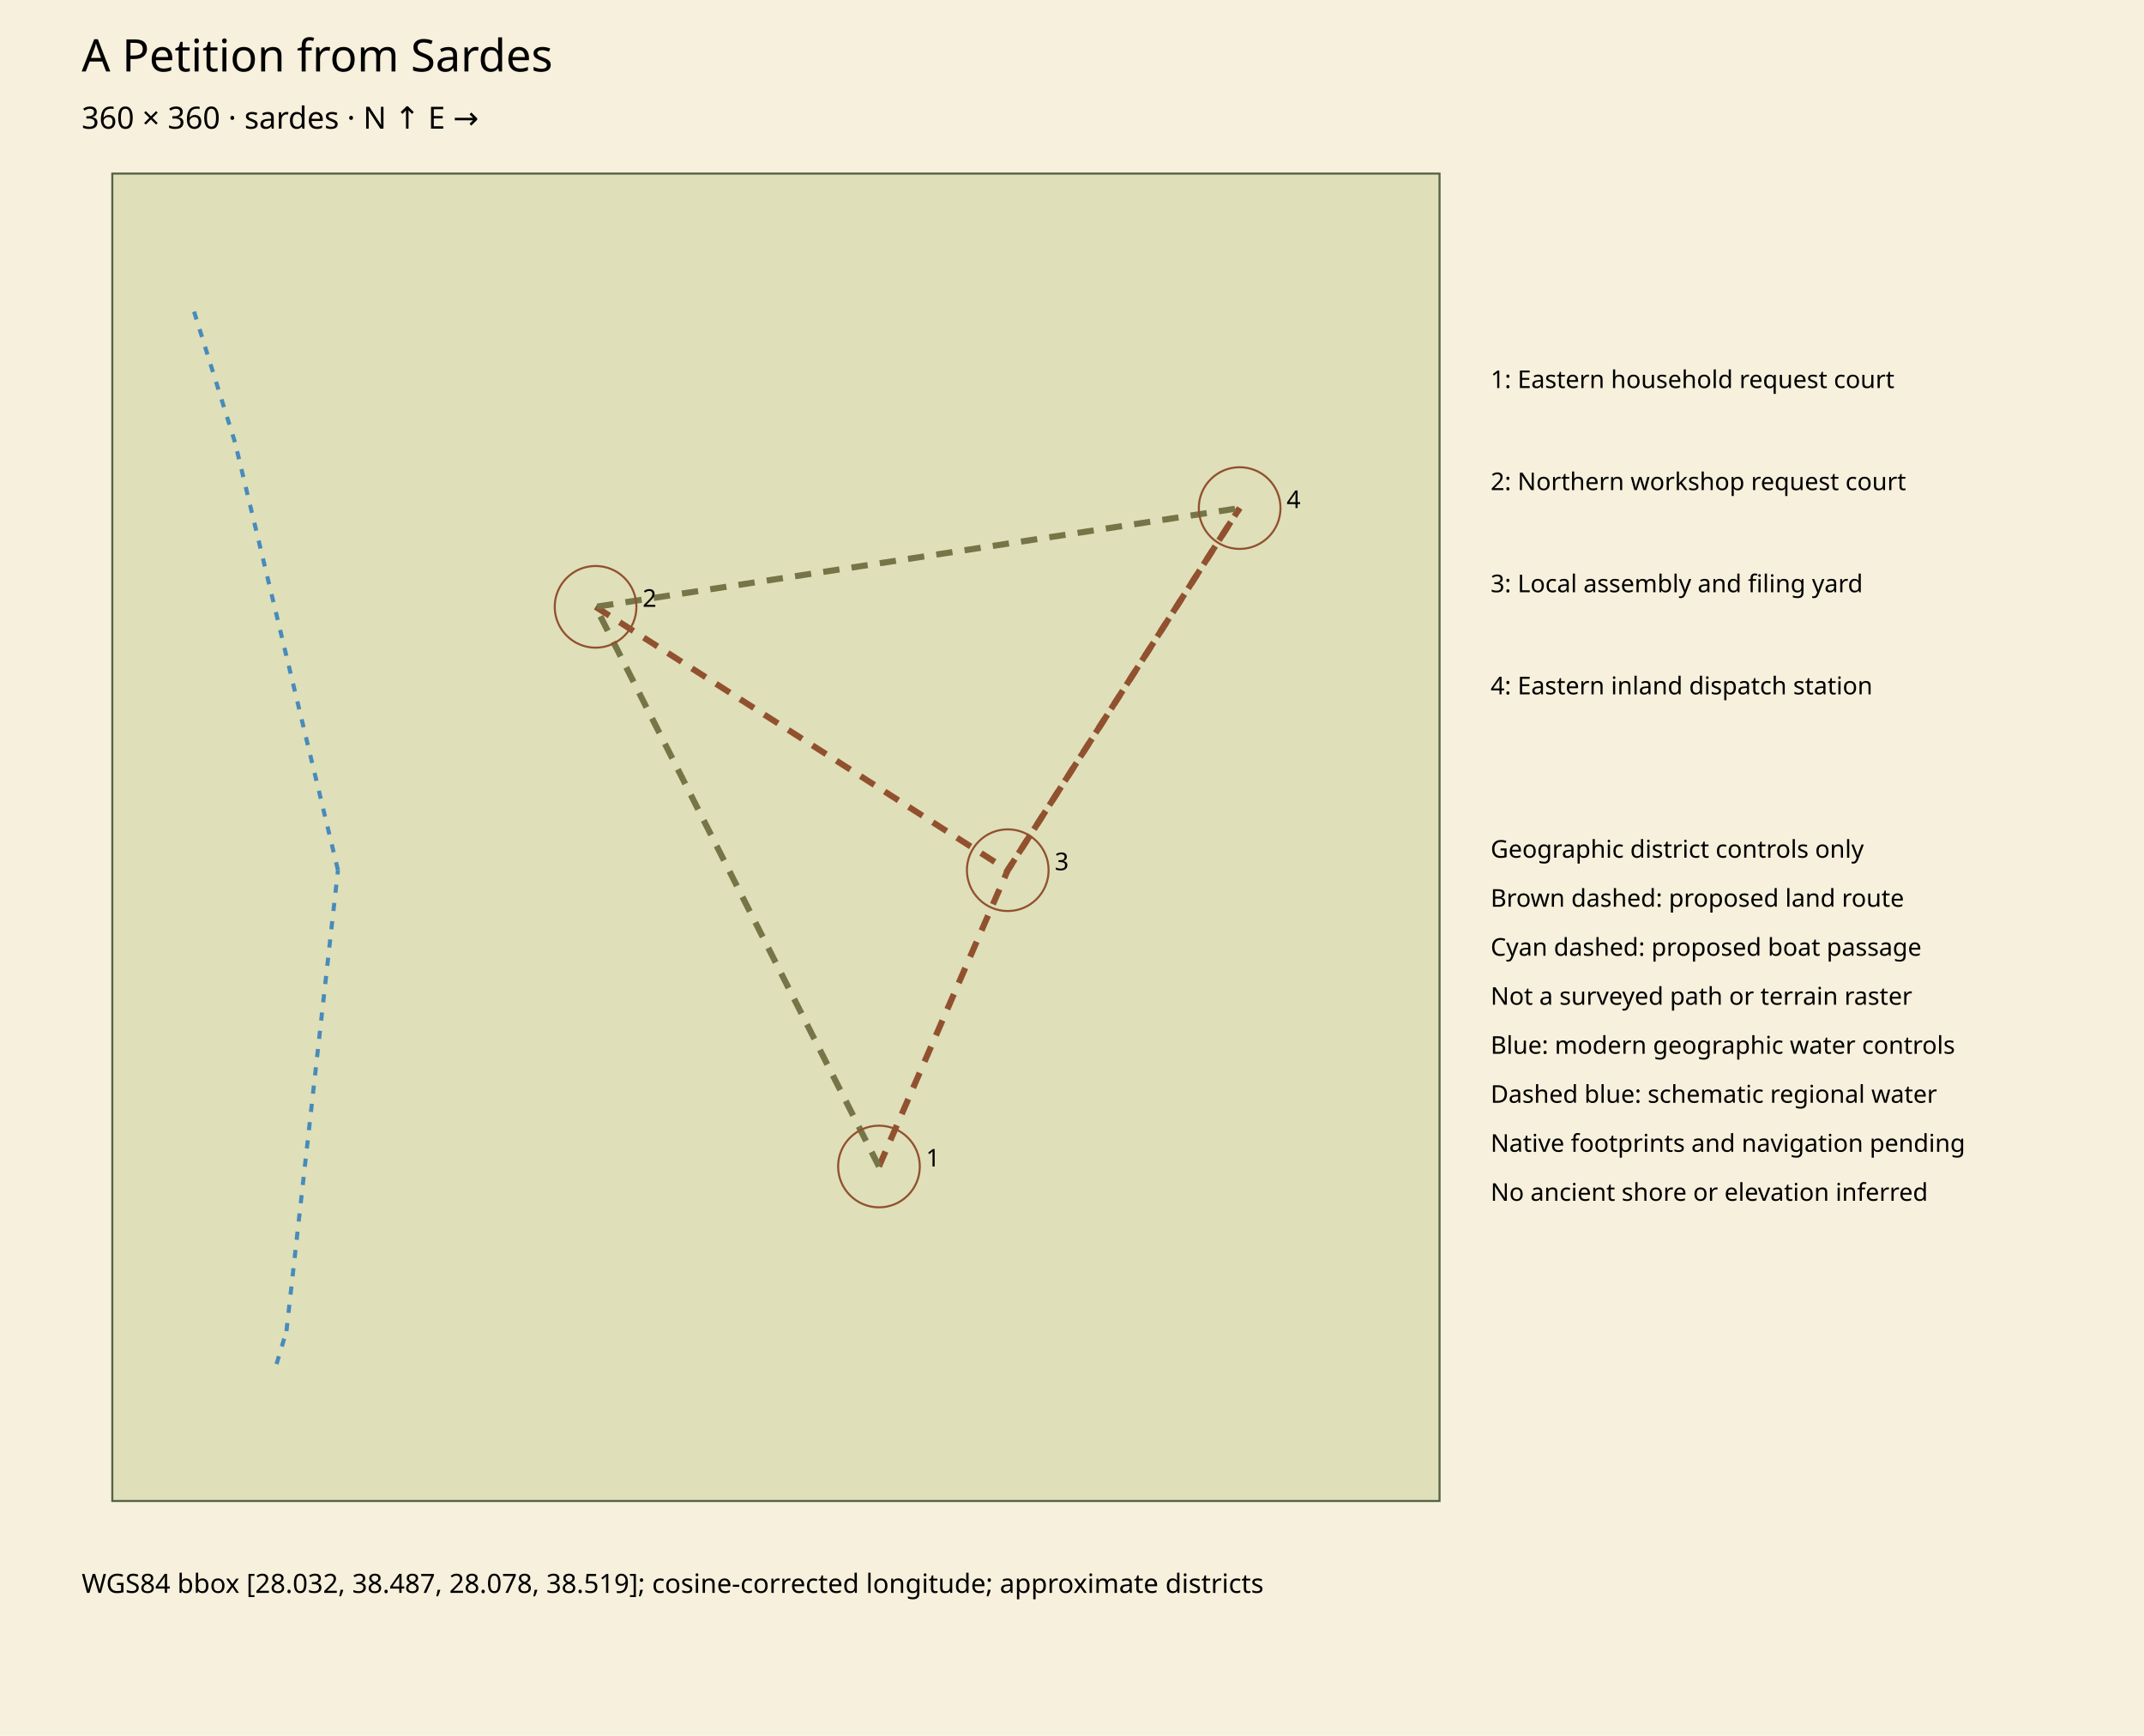
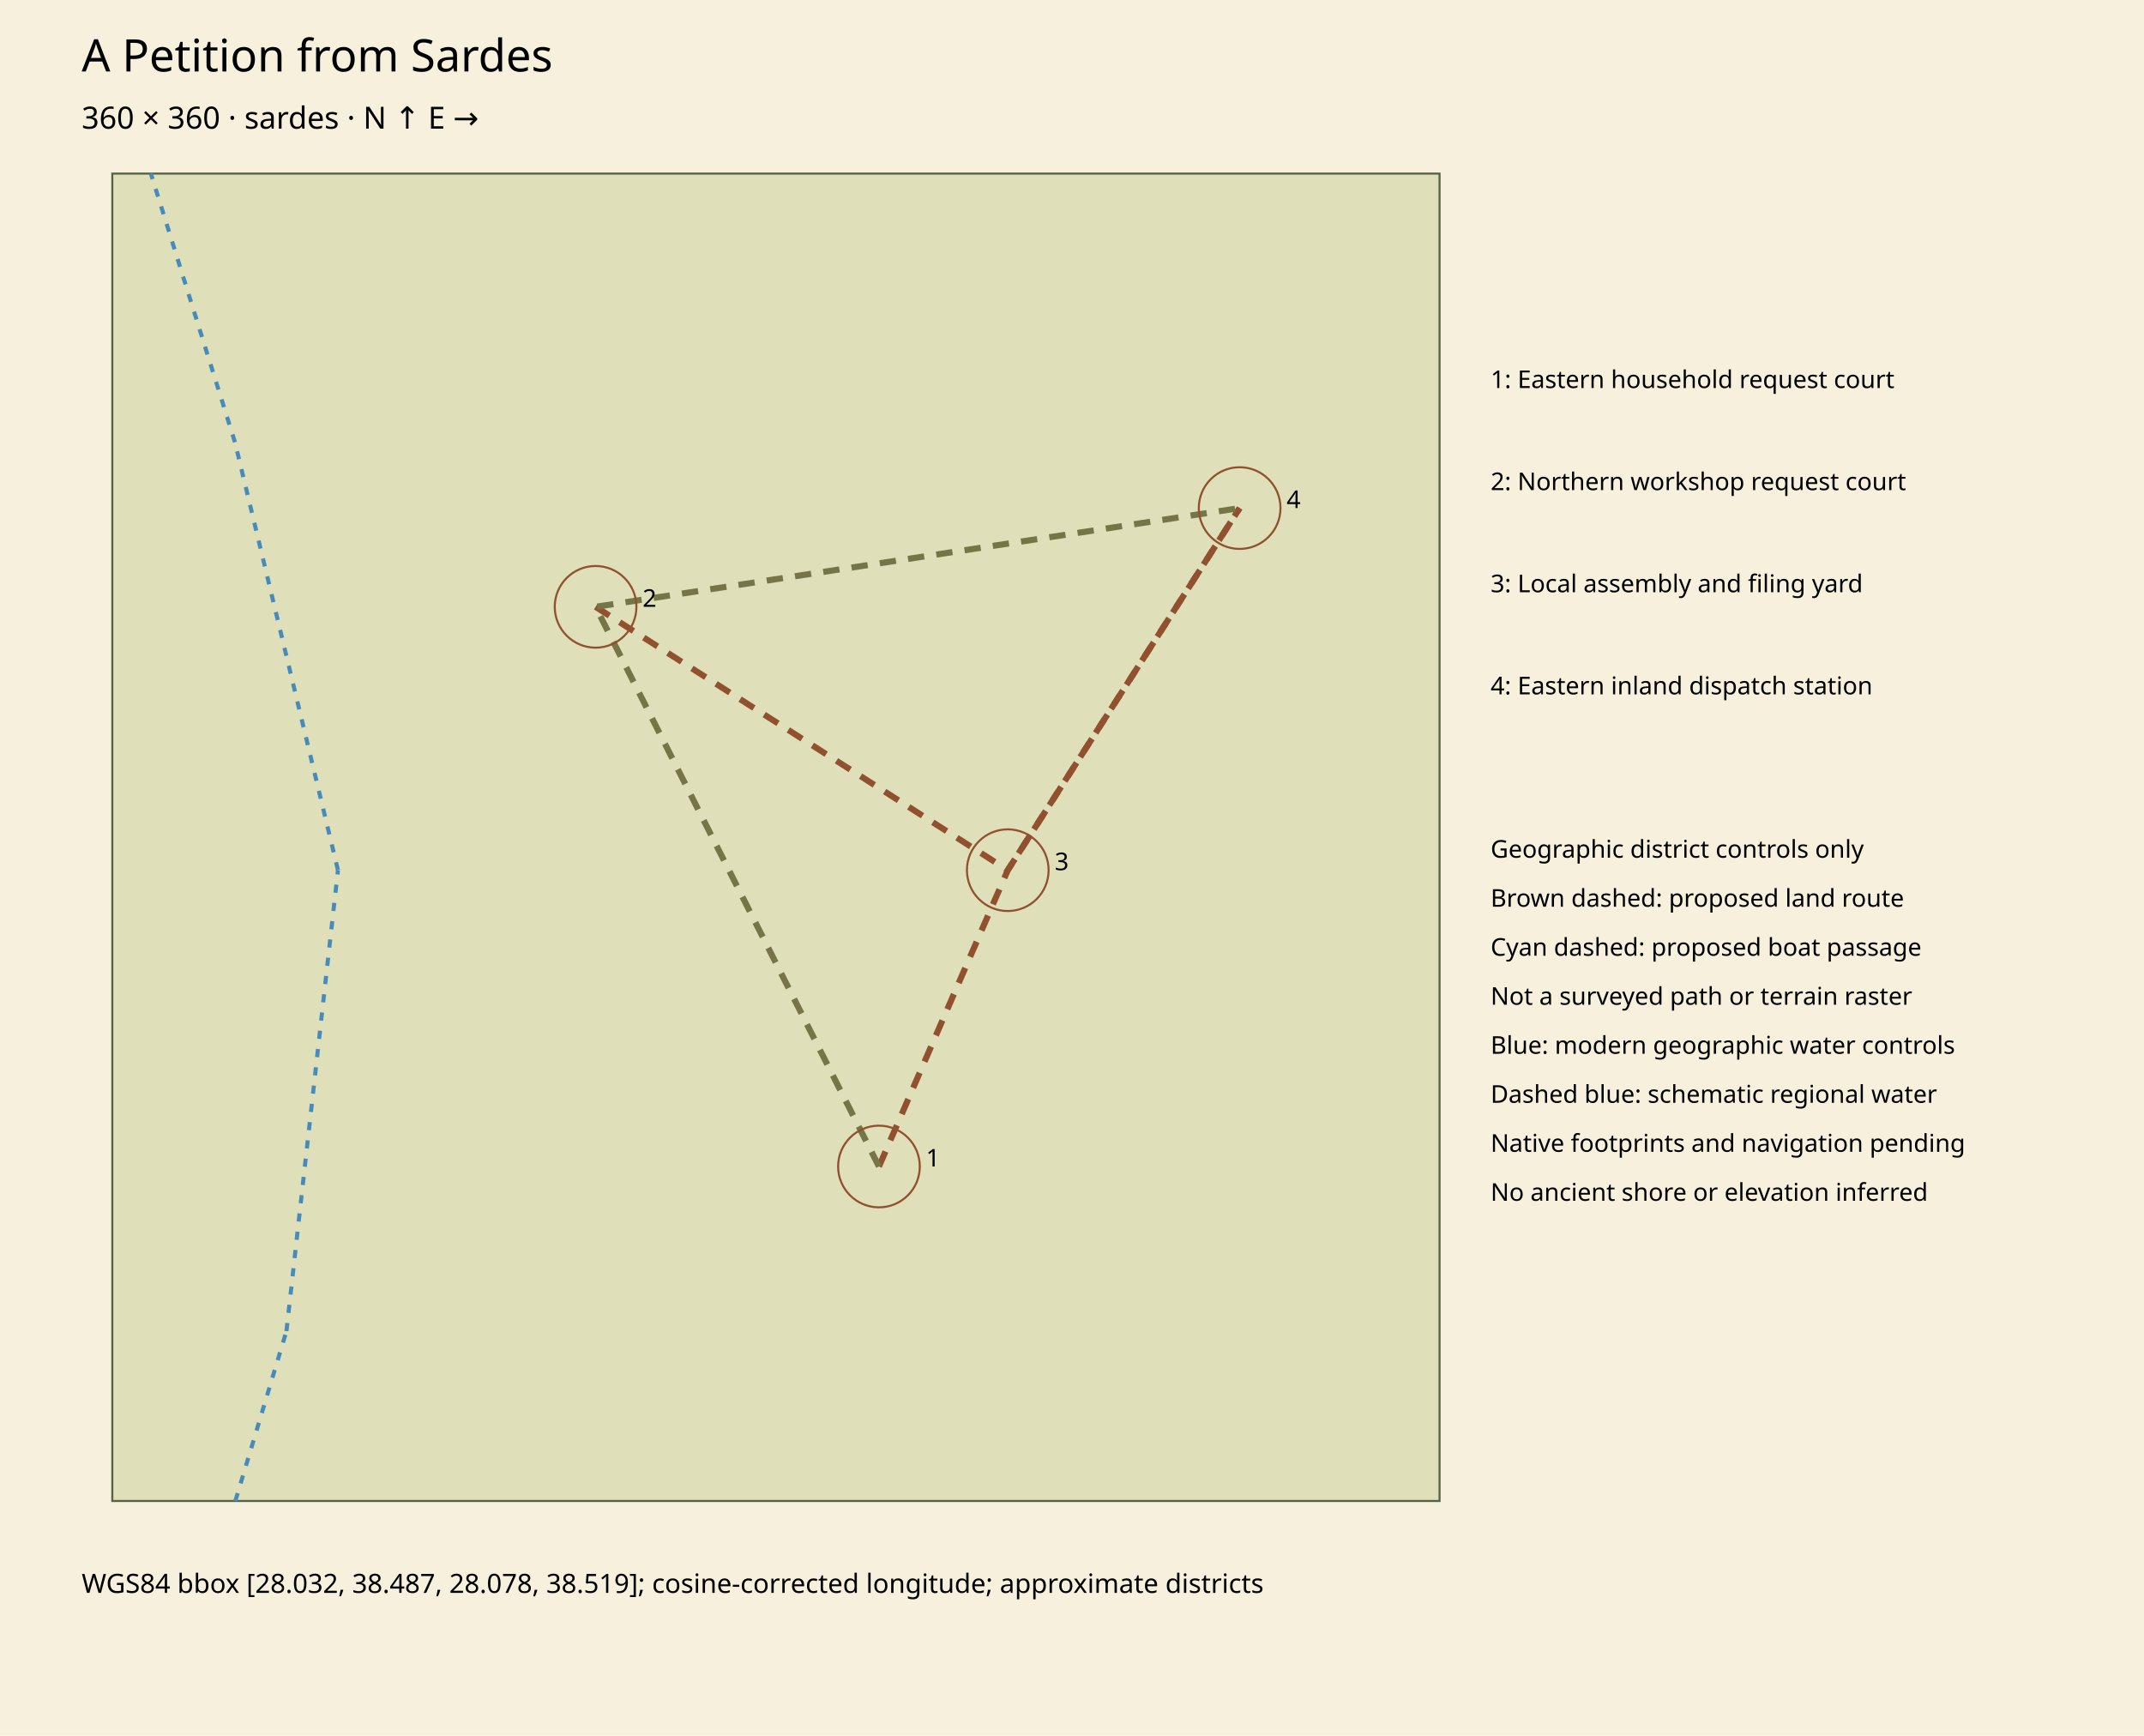
<svg xmlns="http://www.w3.org/2000/svg" viewBox="0 0 1050 850" role="img" aria-label="A Petition from Sardes geographic districts">
  <rect width="1050" height="850" fill="#f6f0dc" />
  <rect x="55" y="85" width="650" height="650" fill="#dfdfba" stroke="#556344" />
  <text x="40" y="35" font-family="sans-serif" font-size="22">A Petition from Sardes</text>
  <text x="40" y="63" font-family="sans-serif" font-size="15">360 × 360 · sardes · N ↑ E →</text>
-   <polyline data-control="schematic-water" points="135.43,667.95 140.28,651.82" fill="none" stroke="#478bba" stroke-width="2" stroke-dasharray="4 5" />
+   <polyline data-control="schematic-water" points="115.26,735.00 140.28,651.82" fill="none" stroke="#478bba" stroke-width="2" stroke-dasharray="4 5" />
  <polyline data-control="schematic-water" points="140.28,651.82 165.52,426.11" fill="none" stroke="#478bba" stroke-width="2" stroke-dasharray="4 5" />
  <polyline data-control="schematic-water" points="165.52,426.11 115.06,216.54" fill="none" stroke="#478bba" stroke-width="2" stroke-dasharray="4 5" />
-   <polyline data-control="schematic-water" points="115.06,216.54 94.87,152.05" fill="none" stroke="#478bba" stroke-width="2" stroke-dasharray="4 5" />
+   <polyline data-control="schematic-water" points="115.06,216.54 73.88,85.00" fill="none" stroke="#478bba" stroke-width="2" stroke-dasharray="4 5" />
  <polyline data-corridor="household-road" points="430.46,571.21 493.54,426.11 607.10,248.79" fill="none" stroke="#91512f" stroke-width="3" stroke-dasharray="8 6" />
  <polyline data-corridor="workshop-road" points="291.68,297.15 493.54,426.11 607.10,248.79" fill="none" stroke="#91512f" stroke-width="3" stroke-dasharray="8 6" />
  <polyline data-corridor="relief" points="430.46,571.21 291.68,297.15 607.10,248.79" fill="none" stroke="#757547" stroke-width="3" stroke-dasharray="8 6" />
  <circle cx="430.46" cy="571.21" r="20" fill="none" stroke="#91512f" />
  <text x="453.46" y="571.21" font-family="sans-serif">1</text>
  <text x="730" y="190" font-family="sans-serif" font-size="12">1: Eastern household request court</text>
  <circle cx="291.68" cy="297.15" r="20" fill="none" stroke="#91512f" />
  <text x="314.68" y="297.15" font-family="sans-serif">2</text>
  <text x="730" y="240" font-family="sans-serif" font-size="12">2: Northern workshop request court</text>
  <circle cx="493.54" cy="426.11" r="20" fill="none" stroke="#91512f" />
  <text x="516.54" y="426.11" font-family="sans-serif">3</text>
  <text x="730" y="290" font-family="sans-serif" font-size="12">3: Local assembly and filing yard</text>
  <circle cx="607.10" cy="248.79" r="20" fill="none" stroke="#91512f" />
  <text x="630.10" y="248.79" font-family="sans-serif">4</text>
  <text x="730" y="340" font-family="sans-serif" font-size="12">4: Eastern inland dispatch station</text>
  <text x="730" y="420" font-family="sans-serif" font-size="12">Geographic district controls only</text>
  <text x="730" y="444" font-family="sans-serif" font-size="12">Brown dashed: proposed land route</text>
  <text x="730" y="468" font-family="sans-serif" font-size="12">Cyan dashed: proposed boat passage</text>
  <text x="730" y="492" font-family="sans-serif" font-size="12">Not a surveyed path or terrain raster</text>
  <text x="730" y="516" font-family="sans-serif" font-size="12">Blue: modern geographic water controls</text>
  <text x="730" y="540" font-family="sans-serif" font-size="12">Dashed blue: schematic regional water</text>
  <text x="730" y="564" font-family="sans-serif" font-size="12">Native footprints and navigation pending</text>
  <text x="730" y="588" font-family="sans-serif" font-size="12">No ancient shore or elevation inferred</text>
  <text x="40" y="780" font-family="sans-serif" font-size="13">WGS84 bbox [28.032, 38.487, 28.078, 38.519]; cosine-corrected longitude; approximate districts</text>
</svg>
